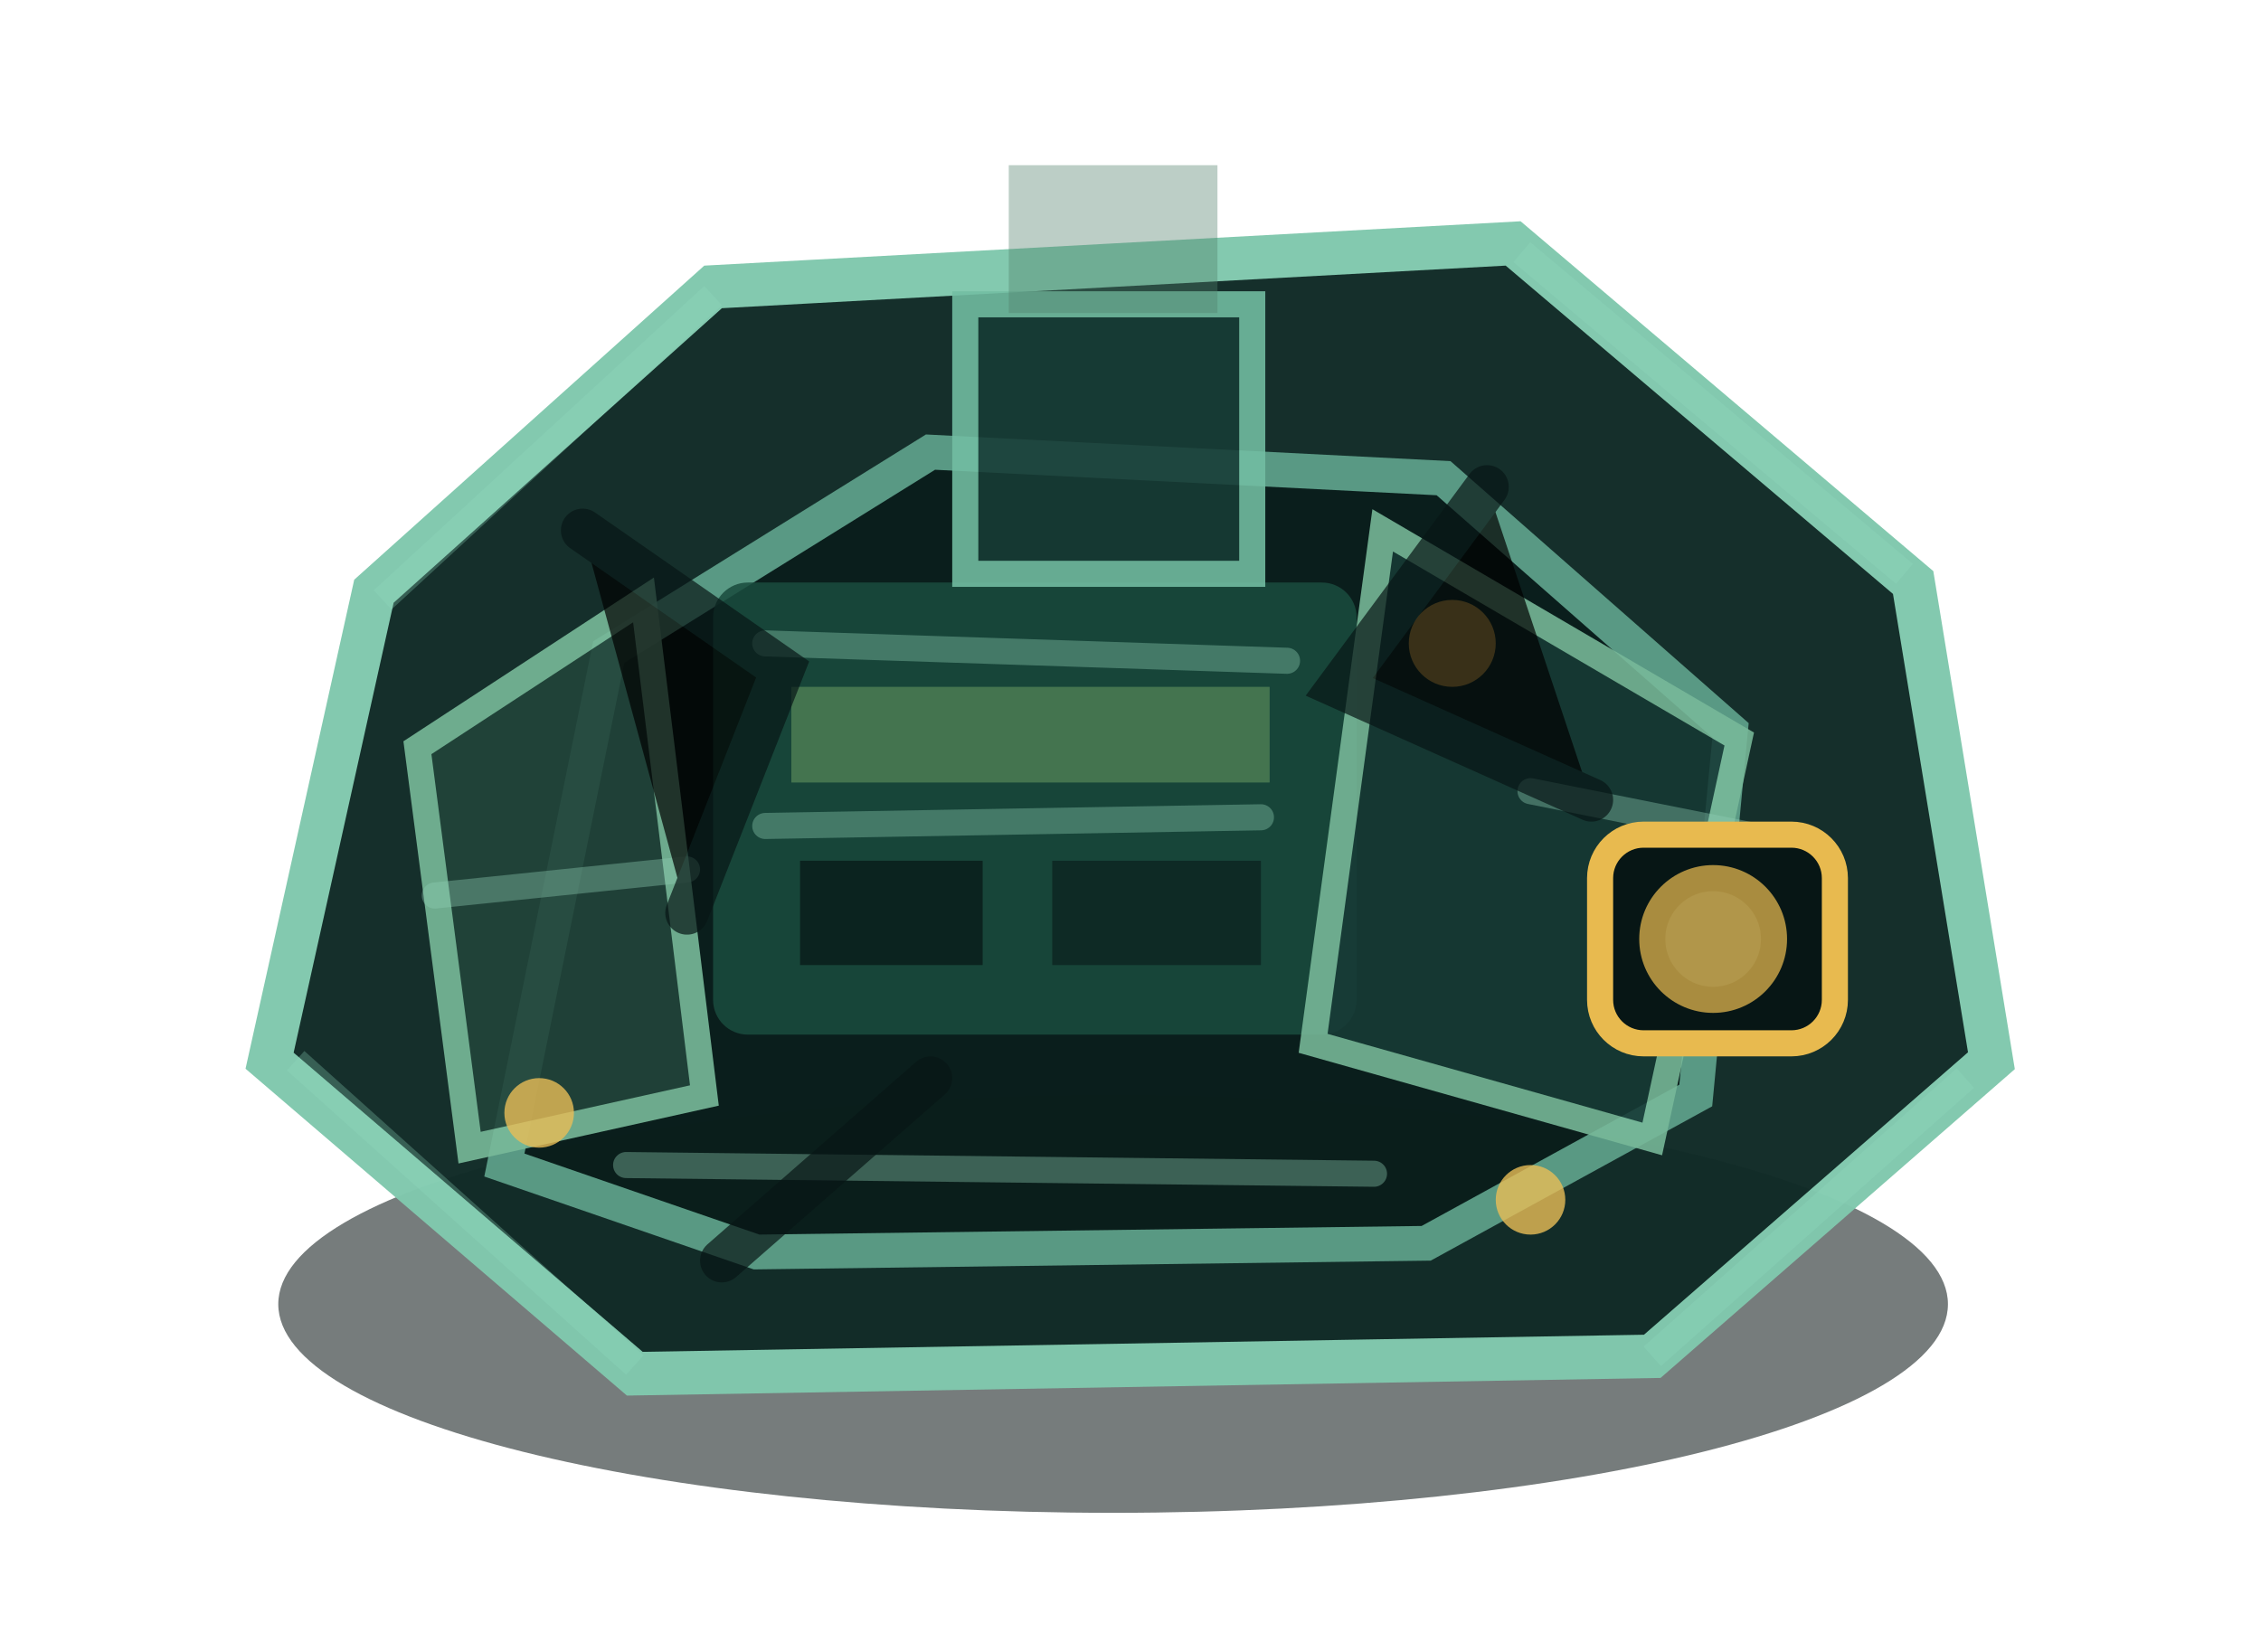
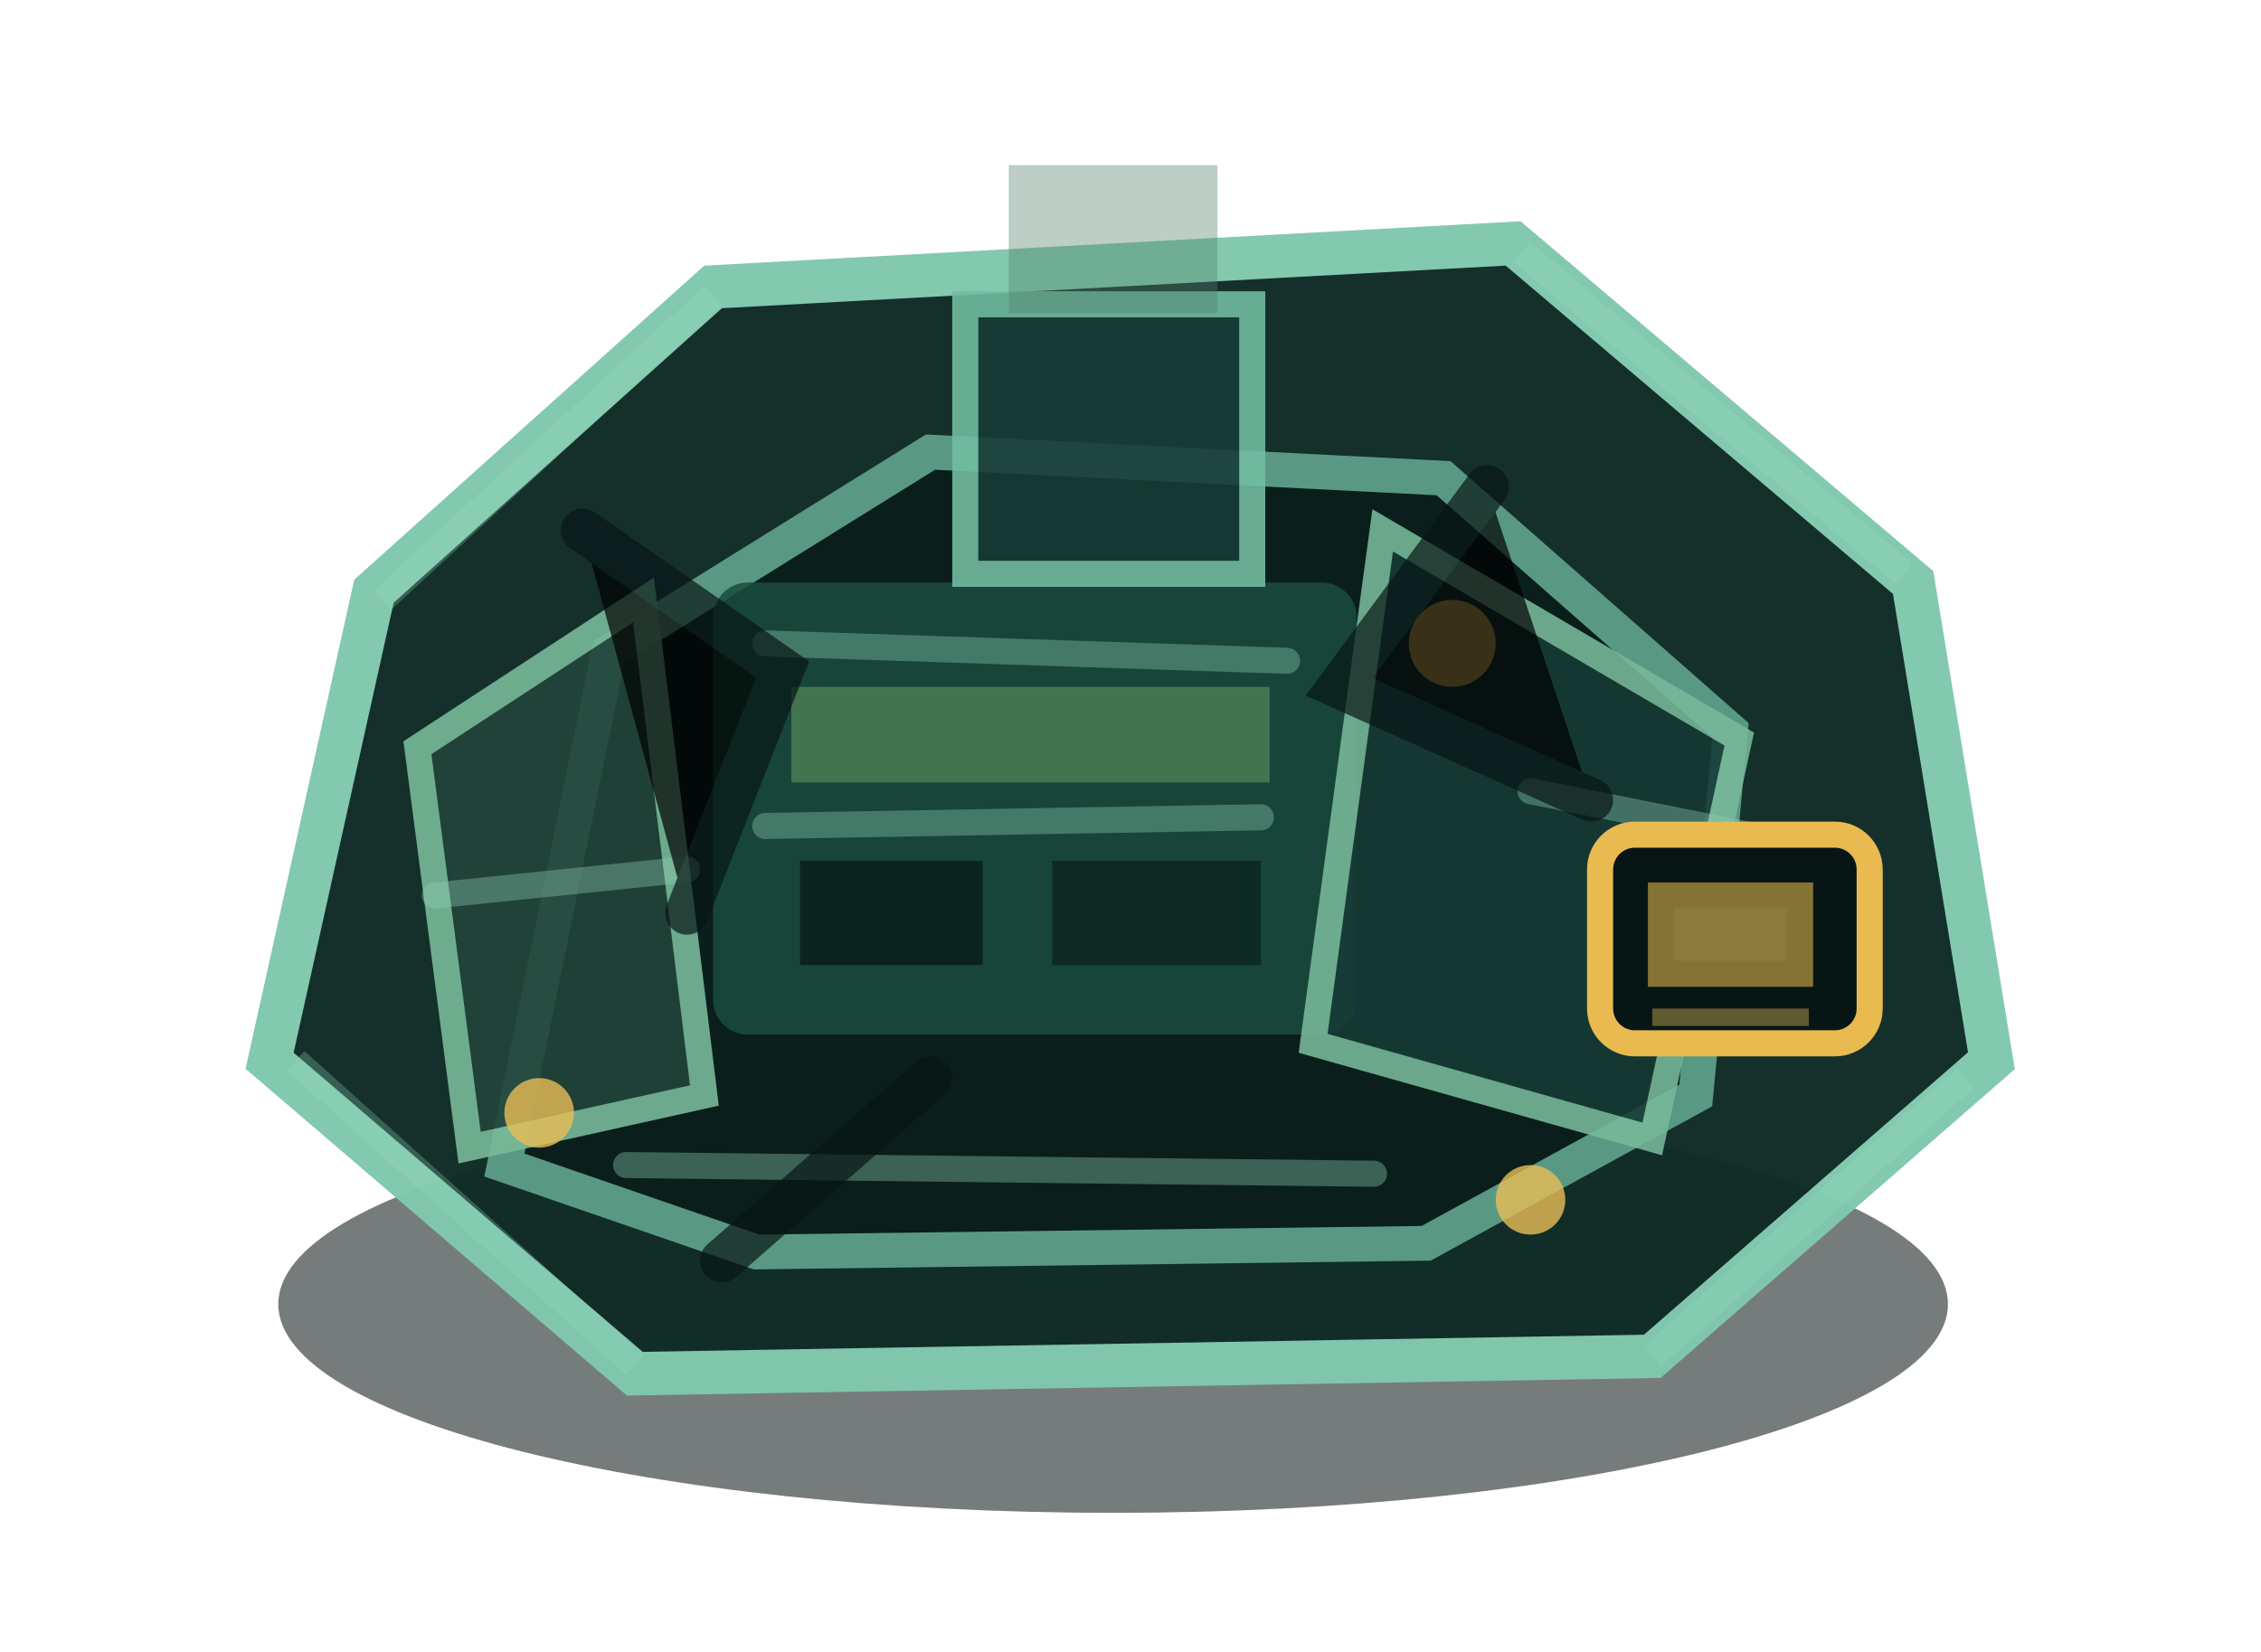
<svg xmlns="http://www.w3.org/2000/svg" viewBox="0 0 260 190">
  <ellipse cx="128" cy="150" rx="96" ry="24" fill="#061010" opacity="0.55" />
  <path d="M31 122 L43 68 L82 33 L174 28 L220 67 L229 122 L190 156 L73 158 Z" fill="#102b27" stroke="#81c8ad" stroke-width="5" opacity="0.98" />
  <path d="M58 134 L70 75 L107 52 L166 55 L199 84 L195 126 L164 143 L87 144 Z" fill="#0a1d1b" stroke="#5d9f89" stroke-width="4" opacity="0.94" />
  <rect x="82" y="67" width="74" height="52" rx="4" fill="#1a4b3d" opacity="0.86" />
  <rect x="91" y="79" width="55" height="11" fill="#92c878" opacity="0.36" />
  <rect x="92" y="99" width="21" height="12" fill="#071615" opacity="0.72" />
  <rect x="121" y="99" width="24" height="12" fill="#071615" opacity="0.56" />
  <path d="M48 86 L74 69 L81 126 L54 132 Z" fill="#21443a" stroke="#78b999" stroke-width="3" opacity="0.9" />
  <path d="M159 61 L200 85 L190 131 L151 120 Z" fill="#173a35" stroke="#78b999" stroke-width="3" opacity="0.88" />
  <rect x="111" y="35" width="33" height="31" fill="#173b35" stroke="#73bda2" stroke-width="3" opacity="0.88" />
  <rect x="116" y="19" width="24" height="17" fill="#4f7f69" opacity="0.38" />
  <g stroke="#8fcdb4" stroke-width="3" stroke-linecap="round" opacity="0.38">
    <path d="M88 74 L148 76" />
    <path d="M88 95 L145 94" />
    <path d="M72 134 L158 135" />
    <path d="M50 103 L79 100" />
    <path d="M176 91 L206 97" />
  </g>
  <g fill="#071615" stroke="#e8ba4f" stroke-width="3">
-     <rect x="184" y="96" width="27" height="24" rx="5" />
-     <circle cx="197" cy="108" r="7" fill="#f2c75e" opacity="0.72" />
+     <rect x="184" y="96" width="31" height="24" rx="4" />
+     <rect x="191" y="103" width="16" height="9" fill="#f2c75e" opacity="0.56" />
+     <path d="M190 117 L208 117" stroke="#f2c75e" stroke-width="2" opacity="0.38" />
  </g>
  <g fill="#e9bd56" opacity="0.8">
    <circle cx="167" cy="74" r="5" />
    <circle cx="62" cy="128" r="4" />
    <circle cx="176" cy="138" r="4" />
  </g>
  <g stroke="#071615" stroke-width="5" stroke-linecap="round" opacity="0.70">
    <path d="M67 61 L90 77 L79 105" />
    <path d="M171 56 L154 79 L183 92" />
    <path d="M83 145 L107 124" />
  </g>
  <g stroke="#91dac0" stroke-width="3" opacity="0.28">
    <path d="M44 69 L82 34" />
    <path d="M175 29 L219 66" />
    <path d="M34 122 L73 157" />
    <path d="M226 124 L190 156" />
  </g>
</svg>
